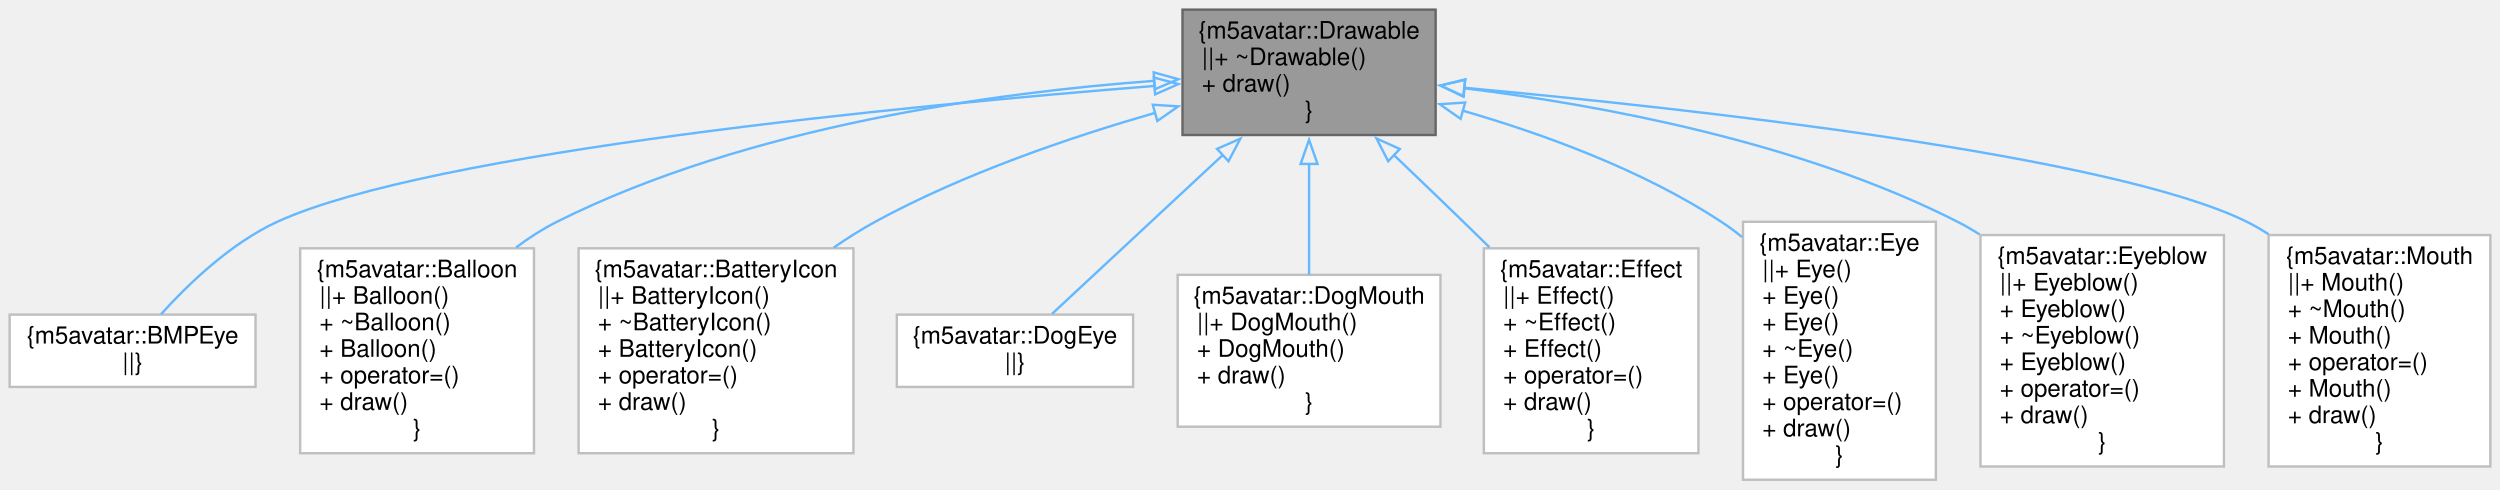
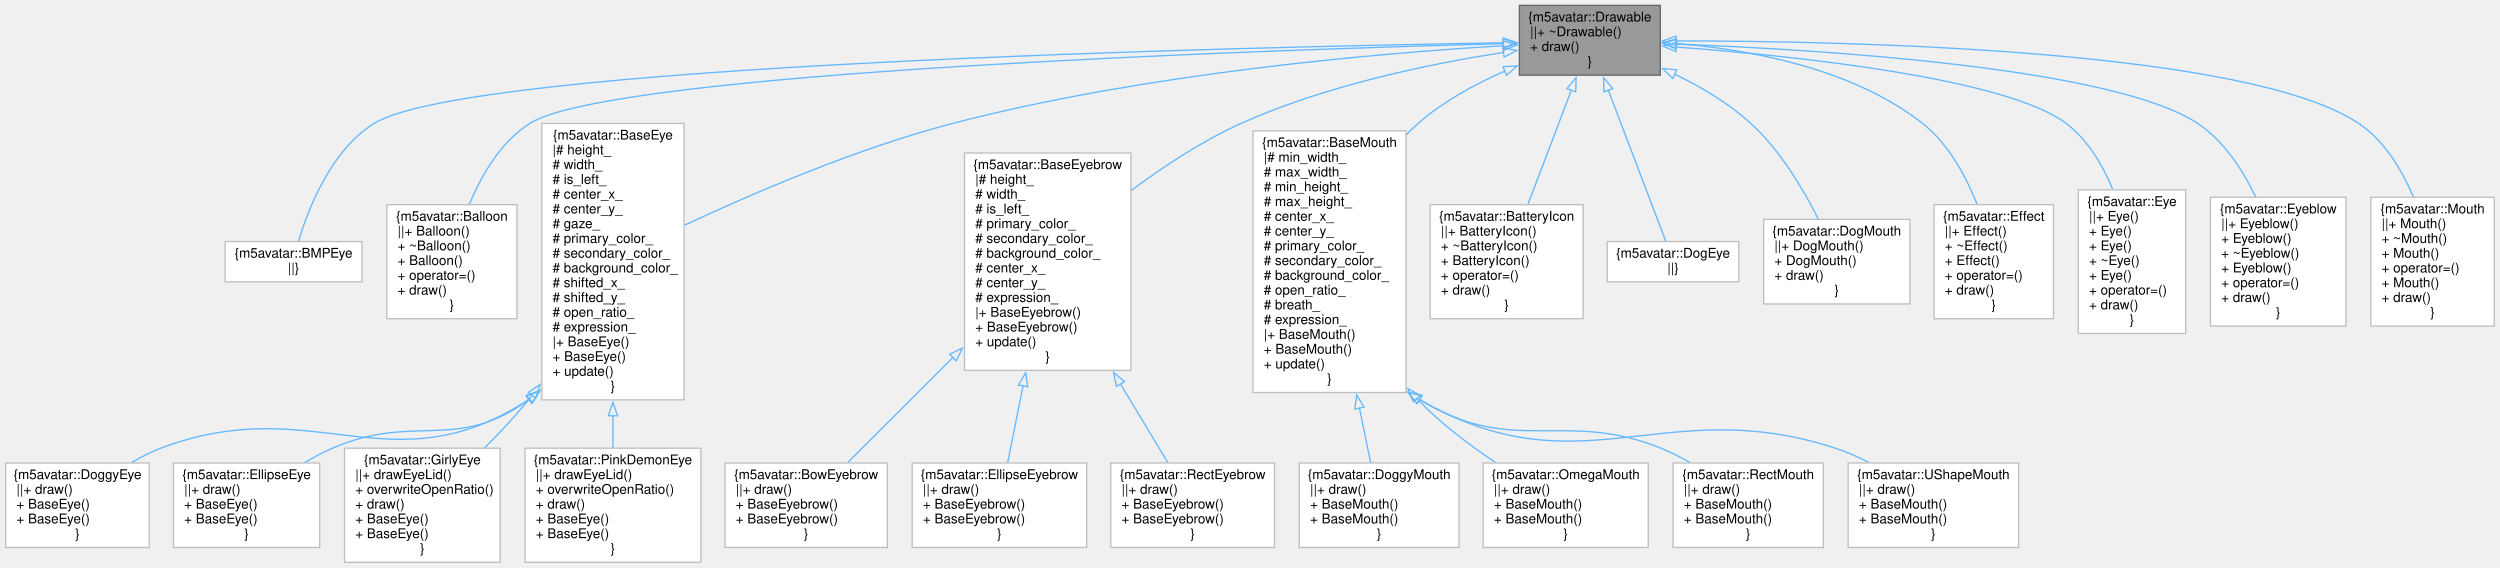
- <svg xmlns="http://www.w3.org/2000/svg" xmlns:xlink="http://www.w3.org/1999/xlink" width="1037pt" height="203pt" viewBox="0.00 0.00 1037.00 203.00">
-   <g id="graph0" class="graph" transform="scale(1 1) rotate(0) translate(4 199)">
+ <svg xmlns="http://www.w3.org/2000/svg" xmlns:xlink="http://www.w3.org/1999/xlink" width="1863pt" height="423pt" viewBox="0.00 0.00 1862.50 423.00">
+   <g id="graph0" class="graph" transform="scale(1 1) rotate(0) translate(4 419)">
    <g id="node1" class="node">
      <g id="a_node1">
        <a xlink:title=" ">
-           <polygon fill="#999999" stroke="#666666" points="591.5,-195 486.5,-195 486.5,-143 591.5,-143 591.5,-195" />
-           <text text-anchor="middle" x="539" y="-183" font-family="Helvetica,sans-Serif" font-size="10.00">{m5avatar::Drawable</text>
-           <text text-anchor="start" x="494.5" y="-172" font-family="Helvetica,sans-Serif" font-size="10.00">||+ ~Drawable()</text>
-           <text text-anchor="start" x="494.5" y="-161" font-family="Helvetica,sans-Serif" font-size="10.00">+ draw()</text>
-           <text text-anchor="middle" x="539" y="-150" font-family="Helvetica,sans-Serif" font-size="10.00">}</text>
+           <polygon fill="#999999" stroke="#666666" points="1233,-415 1128,-415 1128,-363 1233,-363 1233,-415" />
+           <text text-anchor="middle" x="1180.5" y="-403" font-family="Helvetica,sans-Serif" font-size="10.00">{m5avatar::Drawable</text>
+           <text text-anchor="start" x="1136" y="-392" font-family="Helvetica,sans-Serif" font-size="10.00">||+ ~Drawable()</text>
+           <text text-anchor="start" x="1136" y="-381" font-family="Helvetica,sans-Serif" font-size="10.00">+ draw()</text>
+           <text text-anchor="middle" x="1180.5" y="-370" font-family="Helvetica,sans-Serif" font-size="10.00">}</text>
        </a>
      </g>
    </g>
    <g id="node2" class="node">
      <g id="a_node2">
        <a xlink:href="classm5avatar_1_1_b_m_p_eye.html" target="_top" xlink:title=" ">
-           <polygon fill="white" stroke="#bfbfbf" points="102,-68.5 0,-68.5 0,-38.5 102,-38.5 102,-68.5" />
-           <text text-anchor="middle" x="51" y="-56.5" font-family="Helvetica,sans-Serif" font-size="10.00">{m5avatar::BMPEye</text>
-           <text text-anchor="middle" x="51" y="-45.5" font-family="Helvetica,sans-Serif" font-size="10.00">||}</text>
+           <polygon fill="white" stroke="#bfbfbf" points="265.5,-239 163.5,-239 163.5,-209 265.5,-209 265.5,-239" />
+           <text text-anchor="middle" x="214.5" y="-227" font-family="Helvetica,sans-Serif" font-size="10.00">{m5avatar::BMPEye</text>
+           <text text-anchor="middle" x="214.5" y="-216" font-family="Helvetica,sans-Serif" font-size="10.00">||}</text>
        </a>
      </g>
    </g>
    <g id="edge1" class="edge">
-       <path fill="none" stroke="#63b8ff" d="M475.17,-163.38C372.2,-155.18 174.53,-136.15 111,-107 91.63,-98.11 73.85,-80.92 62.76,-68.63" />
-       <polygon fill="none" stroke="#63b8ff" points="474.59,-166.84 484.83,-164.13 475.14,-159.86 474.59,-166.84" />
+       <path fill="none" stroke="#63b8ff" d="M1116.17,-387.11C921.16,-383.94 345.65,-370.93 274.5,-327 241.99,-306.92 225.04,-262.18 218.21,-239.21" />
+       <polygon fill="none" stroke="#63b8ff" points="1116.07,-390.61 1126.12,-387.27 1116.18,-383.61 1116.07,-390.61" />
    </g>
    <g id="node3" class="node">
      <g id="a_node3">
        <a xlink:href="classm5avatar_1_1_balloon.html" target="_top" xlink:title=" ">
-           <polygon fill="white" stroke="#bfbfbf" points="217.5,-96 120.5,-96 120.5,-11 217.5,-11 217.5,-96" />
-           <text text-anchor="middle" x="169" y="-84" font-family="Helvetica,sans-Serif" font-size="10.00">{m5avatar::Balloon</text>
-           <text text-anchor="start" x="128.5" y="-73" font-family="Helvetica,sans-Serif" font-size="10.00">||+ Balloon()</text>
-           <text text-anchor="start" x="128.5" y="-62" font-family="Helvetica,sans-Serif" font-size="10.00">+ ~Balloon()</text>
-           <text text-anchor="start" x="128.5" y="-51" font-family="Helvetica,sans-Serif" font-size="10.00">+ Balloon()</text>
-           <text text-anchor="start" x="128.5" y="-40" font-family="Helvetica,sans-Serif" font-size="10.00">+ operator=()</text>
-           <text text-anchor="start" x="128.5" y="-29" font-family="Helvetica,sans-Serif" font-size="10.00">+ draw()</text>
-           <text text-anchor="middle" x="169" y="-18" font-family="Helvetica,sans-Serif" font-size="10.00">}</text>
+           <polygon fill="white" stroke="#bfbfbf" points="381,-266.5 284,-266.5 284,-181.5 381,-181.5 381,-266.5" />
+           <text text-anchor="middle" x="332.5" y="-254.5" font-family="Helvetica,sans-Serif" font-size="10.00">{m5avatar::Balloon</text>
+           <text text-anchor="start" x="292" y="-243.5" font-family="Helvetica,sans-Serif" font-size="10.00">||+ Balloon()</text>
+           <text text-anchor="start" x="292" y="-232.5" font-family="Helvetica,sans-Serif" font-size="10.00">+ ~Balloon()</text>
+           <text text-anchor="start" x="292" y="-221.5" font-family="Helvetica,sans-Serif" font-size="10.00">+ Balloon()</text>
+           <text text-anchor="start" x="292" y="-210.5" font-family="Helvetica,sans-Serif" font-size="10.00">+ operator=()</text>
+           <text text-anchor="start" x="292" y="-199.5" font-family="Helvetica,sans-Serif" font-size="10.00">+ draw()</text>
+           <text text-anchor="middle" x="332.5" y="-188.5" font-family="Helvetica,sans-Serif" font-size="10.00">}</text>
        </a>
      </g>
    </g>
    <g id="edge2" class="edge">
-       <path fill="none" stroke="#63b8ff" d="M474.91,-165.48C409.47,-160.68 306.49,-146.82 227,-107 221.17,-104.08 215.49,-100.41 210.1,-96.37" />
-       <polygon fill="none" stroke="#63b8ff" points="474.55,-168.97 484.77,-166.15 475.03,-161.98 474.55,-168.97" />
+       <path fill="none" stroke="#63b8ff" d="M1116.04,-386.47C938.44,-381.77 451.13,-365.47 390.5,-327 368.91,-313.3 354.55,-288.52 345.52,-266.82" />
+       <polygon fill="none" stroke="#63b8ff" points="1115.93,-389.97 1126.02,-386.73 1116.12,-382.97 1115.93,-389.97" />
    </g>
    <g id="node4" class="node">
      <g id="a_node4">
+         <a xlink:href="classm5avatar_1_1_base_eye.html" target="_top" xlink:title=" ">
+           <polygon fill="white" stroke="#bfbfbf" points="505.5,-327 399.5,-327 399.5,-121 505.5,-121 505.5,-327" />
+           <text text-anchor="middle" x="452.5" y="-315" font-family="Helvetica,sans-Serif" font-size="10.00">{m5avatar::BaseEye</text>
+           <text text-anchor="start" x="407.5" y="-304" font-family="Helvetica,sans-Serif" font-size="10.00">|# height_</text>
+           <text text-anchor="start" x="407.5" y="-293" font-family="Helvetica,sans-Serif" font-size="10.00"># width_</text>
+           <text text-anchor="start" x="407.5" y="-282" font-family="Helvetica,sans-Serif" font-size="10.00"># is_left_</text>
+           <text text-anchor="start" x="407.5" y="-271" font-family="Helvetica,sans-Serif" font-size="10.00"># center_x_</text>
+           <text text-anchor="start" x="407.5" y="-260" font-family="Helvetica,sans-Serif" font-size="10.00"># center_y_</text>
+           <text text-anchor="start" x="407.5" y="-249" font-family="Helvetica,sans-Serif" font-size="10.00"># gaze_</text>
+           <text text-anchor="start" x="407.5" y="-238" font-family="Helvetica,sans-Serif" font-size="10.00"># primary_color_</text>
+           <text text-anchor="start" x="407.5" y="-227" font-family="Helvetica,sans-Serif" font-size="10.00"># secondary_color_</text>
+           <text text-anchor="start" x="407.5" y="-216" font-family="Helvetica,sans-Serif" font-size="10.00"># background_color_</text>
+           <text text-anchor="start" x="407.5" y="-205" font-family="Helvetica,sans-Serif" font-size="10.00"># shifted_x_</text>
+           <text text-anchor="start" x="407.5" y="-194" font-family="Helvetica,sans-Serif" font-size="10.00"># shifted_y_</text>
+           <text text-anchor="start" x="407.5" y="-183" font-family="Helvetica,sans-Serif" font-size="10.00"># open_ratio_</text>
+           <text text-anchor="start" x="407.5" y="-172" font-family="Helvetica,sans-Serif" font-size="10.00"># expression_</text>
+           <text text-anchor="start" x="407.5" y="-161" font-family="Helvetica,sans-Serif" font-size="10.00">|+ BaseEye()</text>
+           <text text-anchor="start" x="407.5" y="-150" font-family="Helvetica,sans-Serif" font-size="10.00">+ BaseEye()</text>
+           <text text-anchor="start" x="407.5" y="-139" font-family="Helvetica,sans-Serif" font-size="10.00">+ update()</text>
+           <text text-anchor="middle" x="452.5" y="-128" font-family="Helvetica,sans-Serif" font-size="10.00">}</text>
+         </a>
+       </g>
+     </g>
+     <g id="edge3" class="edge">
+       <path fill="none" stroke="#63b8ff" d="M1116.28,-384.96C1024.06,-379.42 849.37,-364.58 705.5,-327 634.25,-308.39 556.21,-274.75 505.92,-251.21" />
+       <polygon fill="none" stroke="#63b8ff" points="1115.96,-388.44 1126.14,-385.53 1116.36,-381.46 1115.96,-388.44" />
+     </g>
+     <g id="node9" class="node">
+       <g id="a_node9">
+         <a xlink:href="classm5avatar_1_1_base_eyebrow.html" target="_top" xlink:title=" ">
+           <polygon fill="white" stroke="#bfbfbf" points="838.5,-305 714.5,-305 714.5,-143 838.5,-143 838.5,-305" />
+           <text text-anchor="middle" x="776.5" y="-293" font-family="Helvetica,sans-Serif" font-size="10.00">{m5avatar::BaseEyebrow</text>
+           <text text-anchor="start" x="722.5" y="-282" font-family="Helvetica,sans-Serif" font-size="10.00">|# height_</text>
+           <text text-anchor="start" x="722.5" y="-271" font-family="Helvetica,sans-Serif" font-size="10.00"># width_</text>
+           <text text-anchor="start" x="722.5" y="-260" font-family="Helvetica,sans-Serif" font-size="10.00"># is_left_</text>
+           <text text-anchor="start" x="722.5" y="-249" font-family="Helvetica,sans-Serif" font-size="10.00"># primary_color_</text>
+           <text text-anchor="start" x="722.5" y="-238" font-family="Helvetica,sans-Serif" font-size="10.00"># secondary_color_</text>
+           <text text-anchor="start" x="722.5" y="-227" font-family="Helvetica,sans-Serif" font-size="10.00"># background_color_</text>
+           <text text-anchor="start" x="722.5" y="-216" font-family="Helvetica,sans-Serif" font-size="10.00"># center_x_</text>
+           <text text-anchor="start" x="722.5" y="-205" font-family="Helvetica,sans-Serif" font-size="10.00"># center_y_</text>
+           <text text-anchor="start" x="722.5" y="-194" font-family="Helvetica,sans-Serif" font-size="10.00"># expression_</text>
+           <text text-anchor="start" x="722.5" y="-183" font-family="Helvetica,sans-Serif" font-size="10.00">|+ BaseEyebrow()</text>
+           <text text-anchor="start" x="722.5" y="-172" font-family="Helvetica,sans-Serif" font-size="10.00">+ BaseEyebrow()</text>
+           <text text-anchor="start" x="722.5" y="-161" font-family="Helvetica,sans-Serif" font-size="10.00">+ update()</text>
+           <text text-anchor="middle" x="776.5" y="-150" font-family="Helvetica,sans-Serif" font-size="10.00">}</text>
+         </a>
+       </g>
+     </g>
+     <g id="edge8" class="edge">
+       <path fill="none" stroke="#63b8ff" d="M1116.38,-379.99C1062.35,-371.62 983.94,-355.59 920.5,-327 891.87,-314.1 863.08,-295.18 838.85,-277.12" />
+       <polygon fill="none" stroke="#63b8ff" points="1115.62,-383.42 1126.03,-381.44 1116.66,-376.5 1115.62,-383.42" />
+     </g>
+     <g id="node13" class="node">
+       <g id="a_node13">
+         <a xlink:href="classm5avatar_1_1_base_mouth.html" target="_top" xlink:title=" ">
+           <polygon fill="white" stroke="#bfbfbf" points="1043.5,-321.5 929.5,-321.5 929.5,-126.5 1043.5,-126.5 1043.5,-321.5" />
+           <text text-anchor="middle" x="986.5" y="-309.5" font-family="Helvetica,sans-Serif" font-size="10.00">{m5avatar::BaseMouth</text>
+           <text text-anchor="start" x="937.5" y="-298.5" font-family="Helvetica,sans-Serif" font-size="10.00">|# min_width_</text>
+           <text text-anchor="start" x="937.5" y="-287.5" font-family="Helvetica,sans-Serif" font-size="10.00"># max_width_</text>
+           <text text-anchor="start" x="937.5" y="-276.5" font-family="Helvetica,sans-Serif" font-size="10.00"># min_height_</text>
+           <text text-anchor="start" x="937.5" y="-265.5" font-family="Helvetica,sans-Serif" font-size="10.00"># max_height_</text>
+           <text text-anchor="start" x="937.5" y="-254.5" font-family="Helvetica,sans-Serif" font-size="10.00"># center_x_</text>
+           <text text-anchor="start" x="937.5" y="-243.5" font-family="Helvetica,sans-Serif" font-size="10.00"># center_y_</text>
+           <text text-anchor="start" x="937.5" y="-232.5" font-family="Helvetica,sans-Serif" font-size="10.00"># primary_color_</text>
+           <text text-anchor="start" x="937.5" y="-221.5" font-family="Helvetica,sans-Serif" font-size="10.00"># secondary_color_</text>
+           <text text-anchor="start" x="937.5" y="-210.5" font-family="Helvetica,sans-Serif" font-size="10.00"># background_color_</text>
+           <text text-anchor="start" x="937.5" y="-199.5" font-family="Helvetica,sans-Serif" font-size="10.00"># open_ratio_</text>
+           <text text-anchor="start" x="937.5" y="-188.5" font-family="Helvetica,sans-Serif" font-size="10.00"># breath_</text>
+           <text text-anchor="start" x="937.5" y="-177.5" font-family="Helvetica,sans-Serif" font-size="10.00"># expression_</text>
+           <text text-anchor="start" x="937.5" y="-166.5" font-family="Helvetica,sans-Serif" font-size="10.00">|+ BaseMouth()</text>
+           <text text-anchor="start" x="937.5" y="-155.5" font-family="Helvetica,sans-Serif" font-size="10.00">+ BaseMouth()</text>
+           <text text-anchor="start" x="937.5" y="-144.5" font-family="Helvetica,sans-Serif" font-size="10.00">+ update()</text>
+           <text text-anchor="middle" x="986.5" y="-133.5" font-family="Helvetica,sans-Serif" font-size="10.00">}</text>
+         </a>
+       </g>
+     </g>
+     <g id="edge12" class="edge">
+       <path fill="none" stroke="#63b8ff" d="M1117.38,-366.16C1095.25,-356.47 1071.26,-343.48 1052.5,-327 1049.49,-324.36 1046.56,-321.54 1043.72,-318.6" />
+       <polygon fill="none" stroke="#63b8ff" points="1115.76,-369.27 1126.33,-369.93 1118.47,-362.82 1115.76,-369.27" />
+     </g>
+     <g id="node18" class="node">
+       <g id="a_node18">
        <a xlink:href="classm5avatar_1_1_battery_icon.html" target="_top" xlink:title=" ">
-           <polygon fill="white" stroke="#bfbfbf" points="350,-96 236,-96 236,-11 350,-11 350,-96" />
-           <text text-anchor="middle" x="293" y="-84" font-family="Helvetica,sans-Serif" font-size="10.00">{m5avatar::BatteryIcon</text>
-           <text text-anchor="start" x="244" y="-73" font-family="Helvetica,sans-Serif" font-size="10.00">||+ BatteryIcon()</text>
-           <text text-anchor="start" x="244" y="-62" font-family="Helvetica,sans-Serif" font-size="10.00">+ ~BatteryIcon()</text>
-           <text text-anchor="start" x="244" y="-51" font-family="Helvetica,sans-Serif" font-size="10.00">+ BatteryIcon()</text>
-           <text text-anchor="start" x="244" y="-40" font-family="Helvetica,sans-Serif" font-size="10.00">+ operator=()</text>
-           <text text-anchor="start" x="244" y="-29" font-family="Helvetica,sans-Serif" font-size="10.00">+ draw()</text>
-           <text text-anchor="middle" x="293" y="-18" font-family="Helvetica,sans-Serif" font-size="10.00">}</text>
-         </a>
-       </g>
-     </g>
-     <g id="edge3" class="edge">
-       <path fill="none" stroke="#63b8ff" d="M475.48,-152.29C439.97,-142.1 395.62,-126.97 359,-107 353.22,-103.84 347.43,-100.18 341.81,-96.27" />
-       <polygon fill="none" stroke="#63b8ff" points="474.17,-155.56 484.74,-154.88 476.06,-148.82 474.17,-155.56" />
+           <polygon fill="white" stroke="#bfbfbf" points="1175.5,-266.5 1061.5,-266.5 1061.5,-181.5 1175.5,-181.5 1175.5,-266.5" />
+           <text text-anchor="middle" x="1118.5" y="-254.5" font-family="Helvetica,sans-Serif" font-size="10.00">{m5avatar::BatteryIcon</text>
+           <text text-anchor="start" x="1069.5" y="-243.5" font-family="Helvetica,sans-Serif" font-size="10.00">||+ BatteryIcon()</text>
+           <text text-anchor="start" x="1069.5" y="-232.5" font-family="Helvetica,sans-Serif" font-size="10.00">+ ~BatteryIcon()</text>
+           <text text-anchor="start" x="1069.5" y="-221.5" font-family="Helvetica,sans-Serif" font-size="10.00">+ BatteryIcon()</text>
+           <text text-anchor="start" x="1069.5" y="-210.5" font-family="Helvetica,sans-Serif" font-size="10.00">+ operator=()</text>
+           <text text-anchor="start" x="1069.5" y="-199.5" font-family="Helvetica,sans-Serif" font-size="10.00">+ draw()</text>
+           <text text-anchor="middle" x="1118.5" y="-188.5" font-family="Helvetica,sans-Serif" font-size="10.00">}</text>
+         </a>
+       </g>
+     </g>
+     <g id="edge17" class="edge">
+       <path fill="none" stroke="#63b8ff" d="M1166.79,-351.97C1157.22,-326.79 1144.41,-293.11 1134.39,-266.76" />
+       <polygon fill="none" stroke="#63b8ff" points="1163.45,-353.01 1170.27,-361.12 1169.99,-350.53 1163.45,-353.01" />
+     </g>
+     <g id="node19" class="node">
+       <g id="a_node19">
+         <a xlink:href="classm5avatar_1_1_dog_eye.html" target="_top" xlink:title=" ">
+           <polygon fill="white" stroke="#bfbfbf" points="1291.5,-239 1193.5,-239 1193.5,-209 1291.5,-209 1291.5,-239" />
+           <text text-anchor="middle" x="1242.5" y="-227" font-family="Helvetica,sans-Serif" font-size="10.00">{m5avatar::DogEye</text>
+           <text text-anchor="middle" x="1242.5" y="-216" font-family="Helvetica,sans-Serif" font-size="10.00">||}</text>
+         </a>
+       </g>
+     </g>
+     <g id="edge18" class="edge">
+       <path fill="none" stroke="#63b8ff" d="M1194.15,-352.12C1207.65,-316.63 1227.61,-264.14 1237.11,-239.18" />
+       <polygon fill="none" stroke="#63b8ff" points="1191.01,-350.53 1190.73,-361.12 1197.55,-353.01 1191.01,-350.53" />
+     </g>
+     <g id="node20" class="node">
+       <g id="a_node20">
+         <a xlink:href="classm5avatar_1_1_dog_mouth.html" target="_top" xlink:title=" ">
+           <polygon fill="white" stroke="#bfbfbf" points="1419,-255.5 1310,-255.5 1310,-192.5 1419,-192.5 1419,-255.5" />
+           <text text-anchor="middle" x="1364.5" y="-243.5" font-family="Helvetica,sans-Serif" font-size="10.00">{m5avatar::DogMouth</text>
+           <text text-anchor="start" x="1318" y="-232.5" font-family="Helvetica,sans-Serif" font-size="10.00">||+ DogMouth()</text>
+           <text text-anchor="start" x="1318" y="-221.5" font-family="Helvetica,sans-Serif" font-size="10.00">+ DogMouth()</text>
+           <text text-anchor="start" x="1318" y="-210.5" font-family="Helvetica,sans-Serif" font-size="10.00">+ draw()</text>
+           <text text-anchor="middle" x="1364.5" y="-199.5" font-family="Helvetica,sans-Serif" font-size="10.00">}</text>
+         </a>
+       </g>
+     </g>
+     <g id="edge19" class="edge">
+       <path fill="none" stroke="#63b8ff" d="M1243.78,-363.72C1263.39,-354.22 1284.12,-341.97 1300.5,-327 1322.41,-306.98 1339.71,-277.78 1350.77,-255.75" />
+       <polygon fill="none" stroke="#63b8ff" points="1242.31,-360.54 1234.72,-367.93 1245.27,-366.89 1242.31,-360.54" />
+     </g>
+     <g id="node21" class="node">
+       <g id="a_node21">
+         <a xlink:href="classm5avatar_1_1_effect.html" target="_top" xlink:title=" ">
+           <polygon fill="white" stroke="#bfbfbf" points="1526,-266.5 1437,-266.5 1437,-181.5 1526,-181.5 1526,-266.5" />
+           <text text-anchor="middle" x="1481.5" y="-254.5" font-family="Helvetica,sans-Serif" font-size="10.00">{m5avatar::Effect</text>
+           <text text-anchor="start" x="1445" y="-243.5" font-family="Helvetica,sans-Serif" font-size="10.00">||+ Effect()</text>
+           <text text-anchor="start" x="1445" y="-232.5" font-family="Helvetica,sans-Serif" font-size="10.00">+ ~Effect()</text>
+           <text text-anchor="start" x="1445" y="-221.5" font-family="Helvetica,sans-Serif" font-size="10.00">+ Effect()</text>
+           <text text-anchor="start" x="1445" y="-210.5" font-family="Helvetica,sans-Serif" font-size="10.00">+ operator=()</text>
+           <text text-anchor="start" x="1445" y="-199.5" font-family="Helvetica,sans-Serif" font-size="10.00">+ draw()</text>
+           <text text-anchor="middle" x="1481.5" y="-188.5" font-family="Helvetica,sans-Serif" font-size="10.00">}</text>
+         </a>
+       </g>
+     </g>
+     <g id="edge20" class="edge">
+       <path fill="none" stroke="#63b8ff" d="M1244.62,-386.54C1298.8,-382.22 1375.79,-368.45 1428.5,-327 1447.72,-311.89 1460.68,-287.88 1468.97,-266.96" />
+       <polygon fill="none" stroke="#63b8ff" points="1244.66,-383.03 1234.93,-387.22 1245.15,-390.01 1244.66,-383.03" />
+     </g>
+     <g id="node22" class="node">
+       <g id="a_node22">
+         <a xlink:href="classm5avatar_1_1_eye.html" target="_top" xlink:title=" ">
+           <polygon fill="white" stroke="#bfbfbf" points="1624.5,-277.5 1544.5,-277.5 1544.5,-170.5 1624.5,-170.5 1624.5,-277.5" />
+           <text text-anchor="middle" x="1584.5" y="-265.5" font-family="Helvetica,sans-Serif" font-size="10.00">{m5avatar::Eye</text>
+           <text text-anchor="start" x="1552.5" y="-254.5" font-family="Helvetica,sans-Serif" font-size="10.00">||+ Eye()</text>
+           <text text-anchor="start" x="1552.5" y="-243.5" font-family="Helvetica,sans-Serif" font-size="10.00">+ Eye()</text>
+           <text text-anchor="start" x="1552.5" y="-232.5" font-family="Helvetica,sans-Serif" font-size="10.00">+ Eye()</text>
+           <text text-anchor="start" x="1552.5" y="-221.5" font-family="Helvetica,sans-Serif" font-size="10.00">+ ~Eye()</text>
+           <text text-anchor="start" x="1552.5" y="-210.5" font-family="Helvetica,sans-Serif" font-size="10.00">+ Eye()</text>
+           <text text-anchor="start" x="1552.5" y="-199.5" font-family="Helvetica,sans-Serif" font-size="10.00">+ operator=()</text>
+           <text text-anchor="start" x="1552.5" y="-188.5" font-family="Helvetica,sans-Serif" font-size="10.00">+ draw()</text>
+           <text text-anchor="middle" x="1584.5" y="-177.5" font-family="Helvetica,sans-Serif" font-size="10.00">}</text>
+         </a>
+       </g>
+     </g>
+     <g id="edge21" class="edge">
+       <path fill="none" stroke="#63b8ff" d="M1244.82,-383.96C1334.39,-377.18 1490.73,-360.79 1535.5,-327 1551.57,-314.87 1562.63,-296.1 1570.11,-277.95" />
+       <polygon fill="none" stroke="#63b8ff" points="1244.67,-380.46 1234.96,-384.69 1245.19,-387.44 1244.67,-380.46" />
+     </g>
+     <g id="node23" class="node">
+       <g id="a_node23">
+         <a xlink:href="classm5avatar_1_1_eyeblow.html" target="_top" xlink:title=" ">
+           <polygon fill="white" stroke="#bfbfbf" points="1744,-272 1643,-272 1643,-176 1744,-176 1744,-272" />
+           <text text-anchor="middle" x="1693.5" y="-260" font-family="Helvetica,sans-Serif" font-size="10.00">{m5avatar::Eyeblow</text>
+           <text text-anchor="start" x="1651" y="-249" font-family="Helvetica,sans-Serif" font-size="10.00">||+ Eyeblow()</text>
+           <text text-anchor="start" x="1651" y="-238" font-family="Helvetica,sans-Serif" font-size="10.00">+ Eyeblow()</text>
+           <text text-anchor="start" x="1651" y="-227" font-family="Helvetica,sans-Serif" font-size="10.00">+ ~Eyeblow()</text>
+           <text text-anchor="start" x="1651" y="-216" font-family="Helvetica,sans-Serif" font-size="10.00">+ Eyeblow()</text>
+           <text text-anchor="start" x="1651" y="-205" font-family="Helvetica,sans-Serif" font-size="10.00">+ operator=()</text>
+           <text text-anchor="start" x="1651" y="-194" font-family="Helvetica,sans-Serif" font-size="10.00">+ draw()</text>
+           <text text-anchor="middle" x="1693.5" y="-183" font-family="Helvetica,sans-Serif" font-size="10.00">}</text>
+         </a>
+       </g>
+     </g>
+     <g id="edge22" class="edge">
+       <path fill="none" stroke="#63b8ff" d="M1244.41,-386.18C1353.76,-381.98 1571.02,-368.51 1633.5,-327 1653.01,-314.04 1667.04,-292.39 1676.6,-272.37" />
+       <polygon fill="none" stroke="#63b8ff" points="1244.59,-382.68 1234.73,-386.54 1244.85,-389.67 1244.59,-382.68" />
+     </g>
+     <g id="node24" class="node">
+       <g id="a_node24">
+         <a xlink:href="classm5avatar_1_1_mouth.html" target="_top" xlink:title=" ">
+           <polygon fill="white" stroke="#bfbfbf" points="1854.5,-272 1762.5,-272 1762.5,-176 1854.5,-176 1854.5,-272" />
+           <text text-anchor="middle" x="1808.5" y="-260" font-family="Helvetica,sans-Serif" font-size="10.00">{m5avatar::Mouth</text>
+           <text text-anchor="start" x="1770.5" y="-249" font-family="Helvetica,sans-Serif" font-size="10.00">||+ Mouth()</text>
+           <text text-anchor="start" x="1770.5" y="-238" font-family="Helvetica,sans-Serif" font-size="10.00">+ ~Mouth()</text>
+           <text text-anchor="start" x="1770.5" y="-227" font-family="Helvetica,sans-Serif" font-size="10.00">+ Mouth()</text>
+           <text text-anchor="start" x="1770.5" y="-216" font-family="Helvetica,sans-Serif" font-size="10.00">+ operator=()</text>
+           <text text-anchor="start" x="1770.5" y="-205" font-family="Helvetica,sans-Serif" font-size="10.00">+ Mouth()</text>
+           <text text-anchor="start" x="1770.5" y="-194" font-family="Helvetica,sans-Serif" font-size="10.00">+ draw()</text>
+           <text text-anchor="middle" x="1808.5" y="-183" font-family="Helvetica,sans-Serif" font-size="10.00">}</text>
+         </a>
+       </g>
+     </g>
+     <g id="edge23" class="edge">
+       <path fill="none" stroke="#63b8ff" d="M1244.63,-388.52C1376.31,-388.44 1671.66,-381.93 1753.5,-327 1772.63,-314.16 1785.65,-292.4 1794.2,-272.27" />
+       <polygon fill="none" stroke="#63b8ff" points="1244.69,-385.02 1234.68,-388.52 1244.68,-392.02 1244.69,-385.02" />
    </g>
    <g id="node5" class="node">
      <g id="a_node5">
-         <a xlink:href="classm5avatar_1_1_dog_eye.html" target="_top" xlink:title=" ">
-           <polygon fill="white" stroke="#bfbfbf" points="466,-68.5 368,-68.5 368,-38.5 466,-38.5 466,-68.5" />
-           <text text-anchor="middle" x="417" y="-56.5" font-family="Helvetica,sans-Serif" font-size="10.00">{m5avatar::DogEye</text>
-           <text text-anchor="middle" x="417" y="-45.5" font-family="Helvetica,sans-Serif" font-size="10.00">||}</text>
+         <a xlink:href="classm5avatar_1_1_doggy_eye.html" target="_top" xlink:title=" ">
+           <polygon fill="white" stroke="#bfbfbf" points="107,-74 0,-74 0,-11 107,-11 107,-74" />
+           <text text-anchor="middle" x="53.5" y="-62" font-family="Helvetica,sans-Serif" font-size="10.00">{m5avatar::DoggyEye</text>
+           <text text-anchor="start" x="8" y="-51" font-family="Helvetica,sans-Serif" font-size="10.00">||+ draw()</text>
+           <text text-anchor="start" x="8" y="-40" font-family="Helvetica,sans-Serif" font-size="10.00">+ BaseEye()</text>
+           <text text-anchor="start" x="8" y="-29" font-family="Helvetica,sans-Serif" font-size="10.00">+ BaseEye()</text>
+           <text text-anchor="middle" x="53.5" y="-18" font-family="Helvetica,sans-Serif" font-size="10.00">}</text>
        </a>
      </g>
    </g>
    <g id="edge4" class="edge">
-       <path fill="none" stroke="#63b8ff" d="M503.26,-134.75C479.71,-112.84 450.07,-85.27 432.38,-68.81" />
-       <polygon fill="none" stroke="#63b8ff" points="500.81,-137.25 510.51,-141.5 505.58,-132.12 500.81,-137.25" />
+       <path fill="none" stroke="#63b8ff" d="M390.12,-121.41C389.91,-121.27 389.71,-121.13 389.5,-121 286.36,-54.3 230.44,-128.3 115.5,-85 108.23,-82.26 100.96,-78.53 94.09,-74.41" />
+       <polygon fill="none" stroke="#63b8ff" points="387.73,-123.98 397.82,-127.21 391.94,-118.4 387.73,-123.98" />
    </g>
    <g id="node6" class="node">
      <g id="a_node6">
-         <a xlink:href="classm5avatar_1_1_dog_mouth.html" target="_top" xlink:title=" ">
-           <polygon fill="white" stroke="#bfbfbf" points="593.5,-85 484.5,-85 484.5,-22 593.5,-22 593.5,-85" />
-           <text text-anchor="middle" x="539" y="-73" font-family="Helvetica,sans-Serif" font-size="10.00">{m5avatar::DogMouth</text>
-           <text text-anchor="start" x="492.5" y="-62" font-family="Helvetica,sans-Serif" font-size="10.00">||+ DogMouth()</text>
-           <text text-anchor="start" x="492.5" y="-51" font-family="Helvetica,sans-Serif" font-size="10.00">+ DogMouth()</text>
-           <text text-anchor="start" x="492.5" y="-40" font-family="Helvetica,sans-Serif" font-size="10.00">+ draw()</text>
-           <text text-anchor="middle" x="539" y="-29" font-family="Helvetica,sans-Serif" font-size="10.00">}</text>
+         <a xlink:href="classm5avatar_1_1_ellipse_eye.html" target="_top" xlink:title=" ">
+           <polygon fill="white" stroke="#bfbfbf" points="234,-74 125,-74 125,-11 234,-11 234,-74" />
+           <text text-anchor="middle" x="179.5" y="-62" font-family="Helvetica,sans-Serif" font-size="10.00">{m5avatar::EllipseEye</text>
+           <text text-anchor="start" x="133" y="-51" font-family="Helvetica,sans-Serif" font-size="10.00">||+ draw()</text>
+           <text text-anchor="start" x="133" y="-40" font-family="Helvetica,sans-Serif" font-size="10.00">+ BaseEye()</text>
+           <text text-anchor="start" x="133" y="-29" font-family="Helvetica,sans-Serif" font-size="10.00">+ BaseEye()</text>
+           <text text-anchor="middle" x="179.5" y="-18" font-family="Helvetica,sans-Serif" font-size="10.00">}</text>
        </a>
      </g>
    </g>
    <g id="edge5" class="edge">
-       <path fill="none" stroke="#63b8ff" d="M539,-131.14C539,-116.27 539,-99.31 539,-85.13" />
-       <polygon fill="none" stroke="#63b8ff" points="535.5,-131.01 539,-141.01 542.5,-131.01 535.5,-131.01" />
+       <path fill="none" stroke="#63b8ff" d="M390.44,-121.7C390.13,-121.46 389.82,-121.23 389.5,-121 335.48,-81.65 304.83,-111.55 243.5,-85 236.57,-82 229.56,-78.28 222.84,-74.31" />
+       <polygon fill="none" stroke="#63b8ff" points="388.1,-124.3 398.01,-128.05 392.6,-118.94 388.1,-124.3" />
    </g>
    <g id="node7" class="node">
      <g id="a_node7">
-         <a xlink:href="classm5avatar_1_1_effect.html" target="_top" xlink:title=" ">
-           <polygon fill="white" stroke="#bfbfbf" points="700.5,-96 611.5,-96 611.5,-11 700.5,-11 700.5,-96" />
-           <text text-anchor="middle" x="656" y="-84" font-family="Helvetica,sans-Serif" font-size="10.00">{m5avatar::Effect</text>
-           <text text-anchor="start" x="619.5" y="-73" font-family="Helvetica,sans-Serif" font-size="10.00">||+ Effect()</text>
-           <text text-anchor="start" x="619.5" y="-62" font-family="Helvetica,sans-Serif" font-size="10.00">+ ~Effect()</text>
-           <text text-anchor="start" x="619.5" y="-51" font-family="Helvetica,sans-Serif" font-size="10.00">+ Effect()</text>
-           <text text-anchor="start" x="619.5" y="-40" font-family="Helvetica,sans-Serif" font-size="10.00">+ operator=()</text>
-           <text text-anchor="start" x="619.5" y="-29" font-family="Helvetica,sans-Serif" font-size="10.00">+ draw()</text>
-           <text text-anchor="middle" x="656" y="-18" font-family="Helvetica,sans-Serif" font-size="10.00">}</text>
+         <a xlink:href="classm5avatar_1_1_girly_eye.html" target="_top" xlink:title=" ">
+           <polygon fill="white" stroke="#bfbfbf" points="368.5,-85 252.5,-85 252.5,0 368.5,0 368.5,-85" />
+           <text text-anchor="middle" x="310.5" y="-73" font-family="Helvetica,sans-Serif" font-size="10.00">{m5avatar::GirlyEye</text>
+           <text text-anchor="start" x="260.5" y="-62" font-family="Helvetica,sans-Serif" font-size="10.00">||+ drawEyeLid()</text>
+           <text text-anchor="start" x="260.5" y="-51" font-family="Helvetica,sans-Serif" font-size="10.00">+ overwriteOpenRatio()</text>
+           <text text-anchor="start" x="260.5" y="-40" font-family="Helvetica,sans-Serif" font-size="10.00">+ draw()</text>
+           <text text-anchor="start" x="260.5" y="-29" font-family="Helvetica,sans-Serif" font-size="10.00">+ BaseEye()</text>
+           <text text-anchor="start" x="260.5" y="-18" font-family="Helvetica,sans-Serif" font-size="10.00">+ BaseEye()</text>
+           <text text-anchor="middle" x="310.5" y="-7" font-family="Helvetica,sans-Serif" font-size="10.00">}</text>
        </a>
      </g>
    </g>
    <g id="edge6" class="edge">
-       <path fill="none" stroke="#63b8ff" d="M573.97,-134.9C583.42,-125.89 593.63,-116.1 603,-107 606.53,-103.57 610.18,-100 613.84,-96.41" />
-       <polygon fill="none" stroke="#63b8ff" points="571.82,-132.12 566.99,-141.55 576.64,-137.19 571.82,-132.12" />
+       <path fill="none" stroke="#63b8ff" d="M392.23,-124.47C391.32,-123.3 390.41,-122.14 389.5,-121 379.67,-108.69 368.03,-96.32 356.75,-85.18" />
+       <polygon fill="none" stroke="#63b8ff" points="389.41,-126.54 398.21,-132.45 395.01,-122.35 389.41,-126.54" />
    </g>
    <g id="node8" class="node">
      <g id="a_node8">
-         <a xlink:href="classm5avatar_1_1_eye.html" target="_top" xlink:title=" ">
-           <polygon fill="white" stroke="#bfbfbf" points="799,-107 719,-107 719,0 799,0 799,-107" />
-           <text text-anchor="middle" x="759" y="-95" font-family="Helvetica,sans-Serif" font-size="10.00">{m5avatar::Eye</text>
-           <text text-anchor="start" x="727" y="-84" font-family="Helvetica,sans-Serif" font-size="10.00">||+ Eye()</text>
-           <text text-anchor="start" x="727" y="-73" font-family="Helvetica,sans-Serif" font-size="10.00">+ Eye()</text>
-           <text text-anchor="start" x="727" y="-62" font-family="Helvetica,sans-Serif" font-size="10.00">+ Eye()</text>
-           <text text-anchor="start" x="727" y="-51" font-family="Helvetica,sans-Serif" font-size="10.00">+ ~Eye()</text>
-           <text text-anchor="start" x="727" y="-40" font-family="Helvetica,sans-Serif" font-size="10.00">+ Eye()</text>
-           <text text-anchor="start" x="727" y="-29" font-family="Helvetica,sans-Serif" font-size="10.00">+ operator=()</text>
-           <text text-anchor="start" x="727" y="-18" font-family="Helvetica,sans-Serif" font-size="10.00">+ draw()</text>
-           <text text-anchor="middle" x="759" y="-7" font-family="Helvetica,sans-Serif" font-size="10.00">}</text>
+         <a xlink:href="classm5avatar_1_1_pink_demon_eye.html" target="_top" xlink:title=" ">
+           <polygon fill="white" stroke="#bfbfbf" points="518,-85 387,-85 387,0 518,0 518,-85" />
+           <text text-anchor="middle" x="452.5" y="-73" font-family="Helvetica,sans-Serif" font-size="10.00">{m5avatar::PinkDemonEye</text>
+           <text text-anchor="start" x="395" y="-62" font-family="Helvetica,sans-Serif" font-size="10.00">||+ drawEyeLid()</text>
+           <text text-anchor="start" x="395" y="-51" font-family="Helvetica,sans-Serif" font-size="10.00">+ overwriteOpenRatio()</text>
+           <text text-anchor="start" x="395" y="-40" font-family="Helvetica,sans-Serif" font-size="10.00">+ draw()</text>
+           <text text-anchor="start" x="395" y="-29" font-family="Helvetica,sans-Serif" font-size="10.00">+ BaseEye()</text>
+           <text text-anchor="start" x="395" y="-18" font-family="Helvetica,sans-Serif" font-size="10.00">+ BaseEye()</text>
+           <text text-anchor="middle" x="452.5" y="-7" font-family="Helvetica,sans-Serif" font-size="10.00">}</text>
        </a>
      </g>
    </g>
    <g id="edge7" class="edge">
-       <path fill="none" stroke="#63b8ff" d="M602.39,-153.2C636.15,-143.46 677.32,-128.47 710,-107 712.92,-105.08 715.78,-102.96 718.57,-100.69" />
-       <polygon fill="none" stroke="#63b8ff" points="601.86,-149.72 593.17,-155.78 603.75,-156.46 601.86,-149.72" />
-     </g>
-     <g id="node9" class="node">
-       <g id="a_node9">
-         <a xlink:href="classm5avatar_1_1_eyeblow.html" target="_top" xlink:title=" ">
-           <polygon fill="white" stroke="#bfbfbf" points="918.5,-101.5 817.5,-101.5 817.5,-5.5 918.5,-5.5 918.5,-101.5" />
-           <text text-anchor="middle" x="868" y="-89.5" font-family="Helvetica,sans-Serif" font-size="10.00">{m5avatar::Eyeblow</text>
-           <text text-anchor="start" x="825.5" y="-78.5" font-family="Helvetica,sans-Serif" font-size="10.00">||+ Eyeblow()</text>
-           <text text-anchor="start" x="825.5" y="-67.5" font-family="Helvetica,sans-Serif" font-size="10.00">+ Eyeblow()</text>
-           <text text-anchor="start" x="825.5" y="-56.5" font-family="Helvetica,sans-Serif" font-size="10.00">+ ~Eyeblow()</text>
-           <text text-anchor="start" x="825.5" y="-45.5" font-family="Helvetica,sans-Serif" font-size="10.00">+ Eyeblow()</text>
-           <text text-anchor="start" x="825.5" y="-34.5" font-family="Helvetica,sans-Serif" font-size="10.00">+ operator=()</text>
-           <text text-anchor="start" x="825.5" y="-23.5" font-family="Helvetica,sans-Serif" font-size="10.00">+ draw()</text>
-           <text text-anchor="middle" x="868" y="-12.5" font-family="Helvetica,sans-Serif" font-size="10.00">}</text>
-         </a>
-       </g>
-     </g>
-     <g id="edge8" class="edge">
-       <path fill="none" stroke="#63b8ff" d="M603.19,-162.43C659.67,-155.48 742.82,-140.18 808,-107 811.08,-105.43 814.14,-103.67 817.14,-101.76" />
-       <polygon fill="none" stroke="#63b8ff" points="602.94,-158.93 593.41,-163.57 603.75,-165.89 602.94,-158.93" />
+       <path fill="none" stroke="#63b8ff" d="M452.5,-109.41C452.5,-100.97 452.5,-92.83 452.5,-85.32" />
+       <polygon fill="none" stroke="#63b8ff" points="449,-109.15 452.5,-119.15 456,-109.15 449,-109.15" />
    </g>
    <g id="node10" class="node">
      <g id="a_node10">
-         <a xlink:href="classm5avatar_1_1_mouth.html" target="_top" xlink:title=" ">
-           <polygon fill="white" stroke="#bfbfbf" points="1029,-101.5 937,-101.5 937,-5.5 1029,-5.5 1029,-101.5" />
-           <text text-anchor="middle" x="983" y="-89.5" font-family="Helvetica,sans-Serif" font-size="10.00">{m5avatar::Mouth</text>
-           <text text-anchor="start" x="945" y="-78.5" font-family="Helvetica,sans-Serif" font-size="10.00">||+ Mouth()</text>
-           <text text-anchor="start" x="945" y="-67.5" font-family="Helvetica,sans-Serif" font-size="10.00">+ ~Mouth()</text>
-           <text text-anchor="start" x="945" y="-56.5" font-family="Helvetica,sans-Serif" font-size="10.00">+ Mouth()</text>
-           <text text-anchor="start" x="945" y="-45.5" font-family="Helvetica,sans-Serif" font-size="10.00">+ operator=()</text>
-           <text text-anchor="start" x="945" y="-34.5" font-family="Helvetica,sans-Serif" font-size="10.00">+ Mouth()</text>
-           <text text-anchor="start" x="945" y="-23.5" font-family="Helvetica,sans-Serif" font-size="10.00">+ draw()</text>
-           <text text-anchor="middle" x="983" y="-12.5" font-family="Helvetica,sans-Serif" font-size="10.00">}</text>
+         <a xlink:href="classm5avatar_1_1_bow_eyebrow.html" target="_top" xlink:title=" ">
+           <polygon fill="white" stroke="#bfbfbf" points="657,-74 536,-74 536,-11 657,-11 657,-74" />
+           <text text-anchor="middle" x="596.5" y="-62" font-family="Helvetica,sans-Serif" font-size="10.00">{m5avatar::BowEyebrow</text>
+           <text text-anchor="start" x="544" y="-51" font-family="Helvetica,sans-Serif" font-size="10.00">||+ draw()</text>
+           <text text-anchor="start" x="544" y="-40" font-family="Helvetica,sans-Serif" font-size="10.00">+ BaseEyebrow()</text>
+           <text text-anchor="start" x="544" y="-29" font-family="Helvetica,sans-Serif" font-size="10.00">+ BaseEyebrow()</text>
+           <text text-anchor="middle" x="596.5" y="-18" font-family="Helvetica,sans-Serif" font-size="10.00">}</text>
        </a>
      </g>
    </g>
    <g id="edge9" class="edge">
-       <path fill="none" stroke="#63b8ff" d="M603.21,-162.61C698.5,-153.83 872.12,-134.6 928,-107 931.08,-105.48 934.1,-103.73 937.04,-101.8" />
-       <polygon fill="none" stroke="#63b8ff" points="603.14,-159.1 593.5,-163.49 603.77,-166.07 603.14,-159.1" />
+       <path fill="none" stroke="#63b8ff" d="M706.07,-152.77C678.86,-125.63 649.13,-95.99 627.52,-74.43" />
+       <polygon fill="none" stroke="#63b8ff" points="703.43,-155.07 712.98,-159.65 708.37,-150.12 703.43,-155.07" />
+     </g>
+     <g id="node11" class="node">
+       <g id="a_node11">
+         <a xlink:href="classm5avatar_1_1_ellipse_eyebrow.html" target="_top" xlink:title=" ">
+           <polygon fill="white" stroke="#bfbfbf" points="805.5,-74 675.5,-74 675.5,-11 805.5,-11 805.5,-74" />
+           <text text-anchor="middle" x="740.5" y="-62" font-family="Helvetica,sans-Serif" font-size="10.00">{m5avatar::EllipseEyebrow</text>
+           <text text-anchor="start" x="683.5" y="-51" font-family="Helvetica,sans-Serif" font-size="10.00">||+ draw()</text>
+           <text text-anchor="start" x="683.5" y="-40" font-family="Helvetica,sans-Serif" font-size="10.00">+ BaseEyebrow()</text>
+           <text text-anchor="start" x="683.5" y="-29" font-family="Helvetica,sans-Serif" font-size="10.00">+ BaseEyebrow()</text>
+           <text text-anchor="middle" x="740.5" y="-18" font-family="Helvetica,sans-Serif" font-size="10.00">}</text>
+         </a>
+       </g>
+     </g>
+     <g id="edge10" class="edge">
+       <path fill="none" stroke="#63b8ff" d="M758.16,-131.57C754.02,-110.9 749.9,-90.34 746.68,-74.3" />
+       <polygon fill="none" stroke="#63b8ff" points="754.7,-132.1 760.1,-141.22 761.56,-130.72 754.7,-132.1" />
+     </g>
+     <g id="node12" class="node">
+       <g id="a_node12">
+         <a xlink:href="classm5avatar_1_1_rect_eyebrow.html" target="_top" xlink:title=" ">
+           <polygon fill="white" stroke="#bfbfbf" points="945.5,-74 823.5,-74 823.5,-11 945.5,-11 945.5,-74" />
+           <text text-anchor="middle" x="884.5" y="-62" font-family="Helvetica,sans-Serif" font-size="10.00">{m5avatar::RectEyebrow</text>
+           <text text-anchor="start" x="831.5" y="-51" font-family="Helvetica,sans-Serif" font-size="10.00">||+ draw()</text>
+           <text text-anchor="start" x="831.5" y="-40" font-family="Helvetica,sans-Serif" font-size="10.00">+ BaseEyebrow()</text>
+           <text text-anchor="start" x="831.5" y="-29" font-family="Helvetica,sans-Serif" font-size="10.00">+ BaseEyebrow()</text>
+           <text text-anchor="middle" x="884.5" y="-18" font-family="Helvetica,sans-Serif" font-size="10.00">}</text>
+         </a>
+       </g>
+     </g>
+     <g id="edge11" class="edge">
+       <path fill="none" stroke="#63b8ff" d="M830.65,-133C843.38,-111.85 856.09,-90.71 865.97,-74.3" />
+       <polygon fill="none" stroke="#63b8ff" points="827.75,-131.03 825.59,-141.4 833.75,-134.64 827.75,-131.03" />
+     </g>
+     <g id="node14" class="node">
+       <g id="a_node14">
+         <a xlink:href="classm5avatar_1_1_doggy_mouth.html" target="_top" xlink:title=" ">
+           <polygon fill="white" stroke="#bfbfbf" points="1083,-74 964,-74 964,-11 1083,-11 1083,-74" />
+           <text text-anchor="middle" x="1023.5" y="-62" font-family="Helvetica,sans-Serif" font-size="10.00">{m5avatar::DoggyMouth</text>
+           <text text-anchor="start" x="972" y="-51" font-family="Helvetica,sans-Serif" font-size="10.00">||+ draw()</text>
+           <text text-anchor="start" x="972" y="-40" font-family="Helvetica,sans-Serif" font-size="10.00">+ BaseMouth()</text>
+           <text text-anchor="start" x="972" y="-29" font-family="Helvetica,sans-Serif" font-size="10.00">+ BaseMouth()</text>
+           <text text-anchor="middle" x="1023.5" y="-18" font-family="Helvetica,sans-Serif" font-size="10.00">}</text>
+         </a>
+       </g>
+     </g>
+     <g id="edge13" class="edge">
+       <path fill="none" stroke="#63b8ff" d="M1008.73,-115.17C1011.81,-100.22 1014.75,-85.96 1017.18,-74.16" />
+       <polygon fill="none" stroke="#63b8ff" points="1005.36,-114.17 1006.77,-124.67 1012.21,-115.59 1005.36,-114.17" />
+     </g>
+     <g id="node15" class="node">
+       <g id="a_node15">
+         <a xlink:href="classm5avatar_1_1_omega_mouth.html" target="_top" xlink:title=" ">
+           <polygon fill="white" stroke="#bfbfbf" points="1224,-74 1101,-74 1101,-11 1224,-11 1224,-74" />
+           <text text-anchor="middle" x="1162.5" y="-62" font-family="Helvetica,sans-Serif" font-size="10.00">{m5avatar::OmegaMouth</text>
+           <text text-anchor="start" x="1109" y="-51" font-family="Helvetica,sans-Serif" font-size="10.00">||+ draw()</text>
+           <text text-anchor="start" x="1109" y="-40" font-family="Helvetica,sans-Serif" font-size="10.00">+ BaseMouth()</text>
+           <text text-anchor="start" x="1109" y="-29" font-family="Helvetica,sans-Serif" font-size="10.00">+ BaseMouth()</text>
+           <text text-anchor="middle" x="1162.5" y="-18" font-family="Helvetica,sans-Serif" font-size="10.00">}</text>
+         </a>
+       </g>
+     </g>
+     <g id="edge14" class="edge">
+       <path fill="none" stroke="#63b8ff" d="M1051.41,-122.15C1051.77,-121.76 1052.13,-121.38 1052.5,-121 1069.34,-103.48 1090.65,-87.41 1110.02,-74.5" />
+       <polygon fill="none" stroke="#63b8ff" points="1048.98,-119.61 1044.91,-129.4 1054.19,-124.28 1048.98,-119.61" />
+     </g>
+     <g id="node16" class="node">
+       <g id="a_node16">
+         <a xlink:href="classm5avatar_1_1_rect_mouth.html" target="_top" xlink:title=" ">
+           <polygon fill="white" stroke="#bfbfbf" points="1354.5,-74 1242.5,-74 1242.5,-11 1354.5,-11 1354.5,-74" />
+           <text text-anchor="middle" x="1298.5" y="-62" font-family="Helvetica,sans-Serif" font-size="10.00">{m5avatar::RectMouth</text>
+           <text text-anchor="start" x="1250.5" y="-51" font-family="Helvetica,sans-Serif" font-size="10.00">||+ draw()</text>
+           <text text-anchor="start" x="1250.5" y="-40" font-family="Helvetica,sans-Serif" font-size="10.00">+ BaseMouth()</text>
+           <text text-anchor="start" x="1250.5" y="-29" font-family="Helvetica,sans-Serif" font-size="10.00">+ BaseMouth()</text>
+           <text text-anchor="middle" x="1298.5" y="-18" font-family="Helvetica,sans-Serif" font-size="10.00">}</text>
+         </a>
+       </g>
+     </g>
+     <g id="edge15" class="edge">
+       <path fill="none" stroke="#63b8ff" d="M1053.55,-121.28C1123.62,-78.29 1160.67,-114.28 1233.5,-85 1240.7,-82.1 1247.98,-78.39 1254.93,-74.38" />
+       <polygon fill="none" stroke="#63b8ff" points="1051.65,-118.34 1045.18,-126.73 1055.47,-124.21 1051.65,-118.34" />
+     </g>
+     <g id="node17" class="node">
+       <g id="a_node17">
+         <a xlink:href="classm5avatar_1_1_u_shape_mouth.html" target="_top" xlink:title=" ">
+           <polygon fill="white" stroke="#bfbfbf" points="1500,-74 1373,-74 1373,-11 1500,-11 1500,-74" />
+           <text text-anchor="middle" x="1436.5" y="-62" font-family="Helvetica,sans-Serif" font-size="10.00">{m5avatar::UShapeMouth</text>
+           <text text-anchor="start" x="1381" y="-51" font-family="Helvetica,sans-Serif" font-size="10.00">||+ draw()</text>
+           <text text-anchor="start" x="1381" y="-40" font-family="Helvetica,sans-Serif" font-size="10.00">+ BaseMouth()</text>
+           <text text-anchor="start" x="1381" y="-29" font-family="Helvetica,sans-Serif" font-size="10.00">+ BaseMouth()</text>
+           <text text-anchor="middle" x="1436.5" y="-18" font-family="Helvetica,sans-Serif" font-size="10.00">}</text>
+         </a>
+       </g>
+     </g>
+     <g id="edge16" class="edge">
+       <path fill="none" stroke="#63b8ff" d="M1053.25,-121.47C1173.82,-51.59 1234.61,-127.15 1363.5,-85 1371.81,-82.28 1380.24,-78.56 1388.27,-74.45" />
+       <polygon fill="none" stroke="#63b8ff" points="1051.75,-118.29 1045,-126.45 1055.37,-124.28 1051.75,-118.29" />
    </g>
  </g>
</svg>
